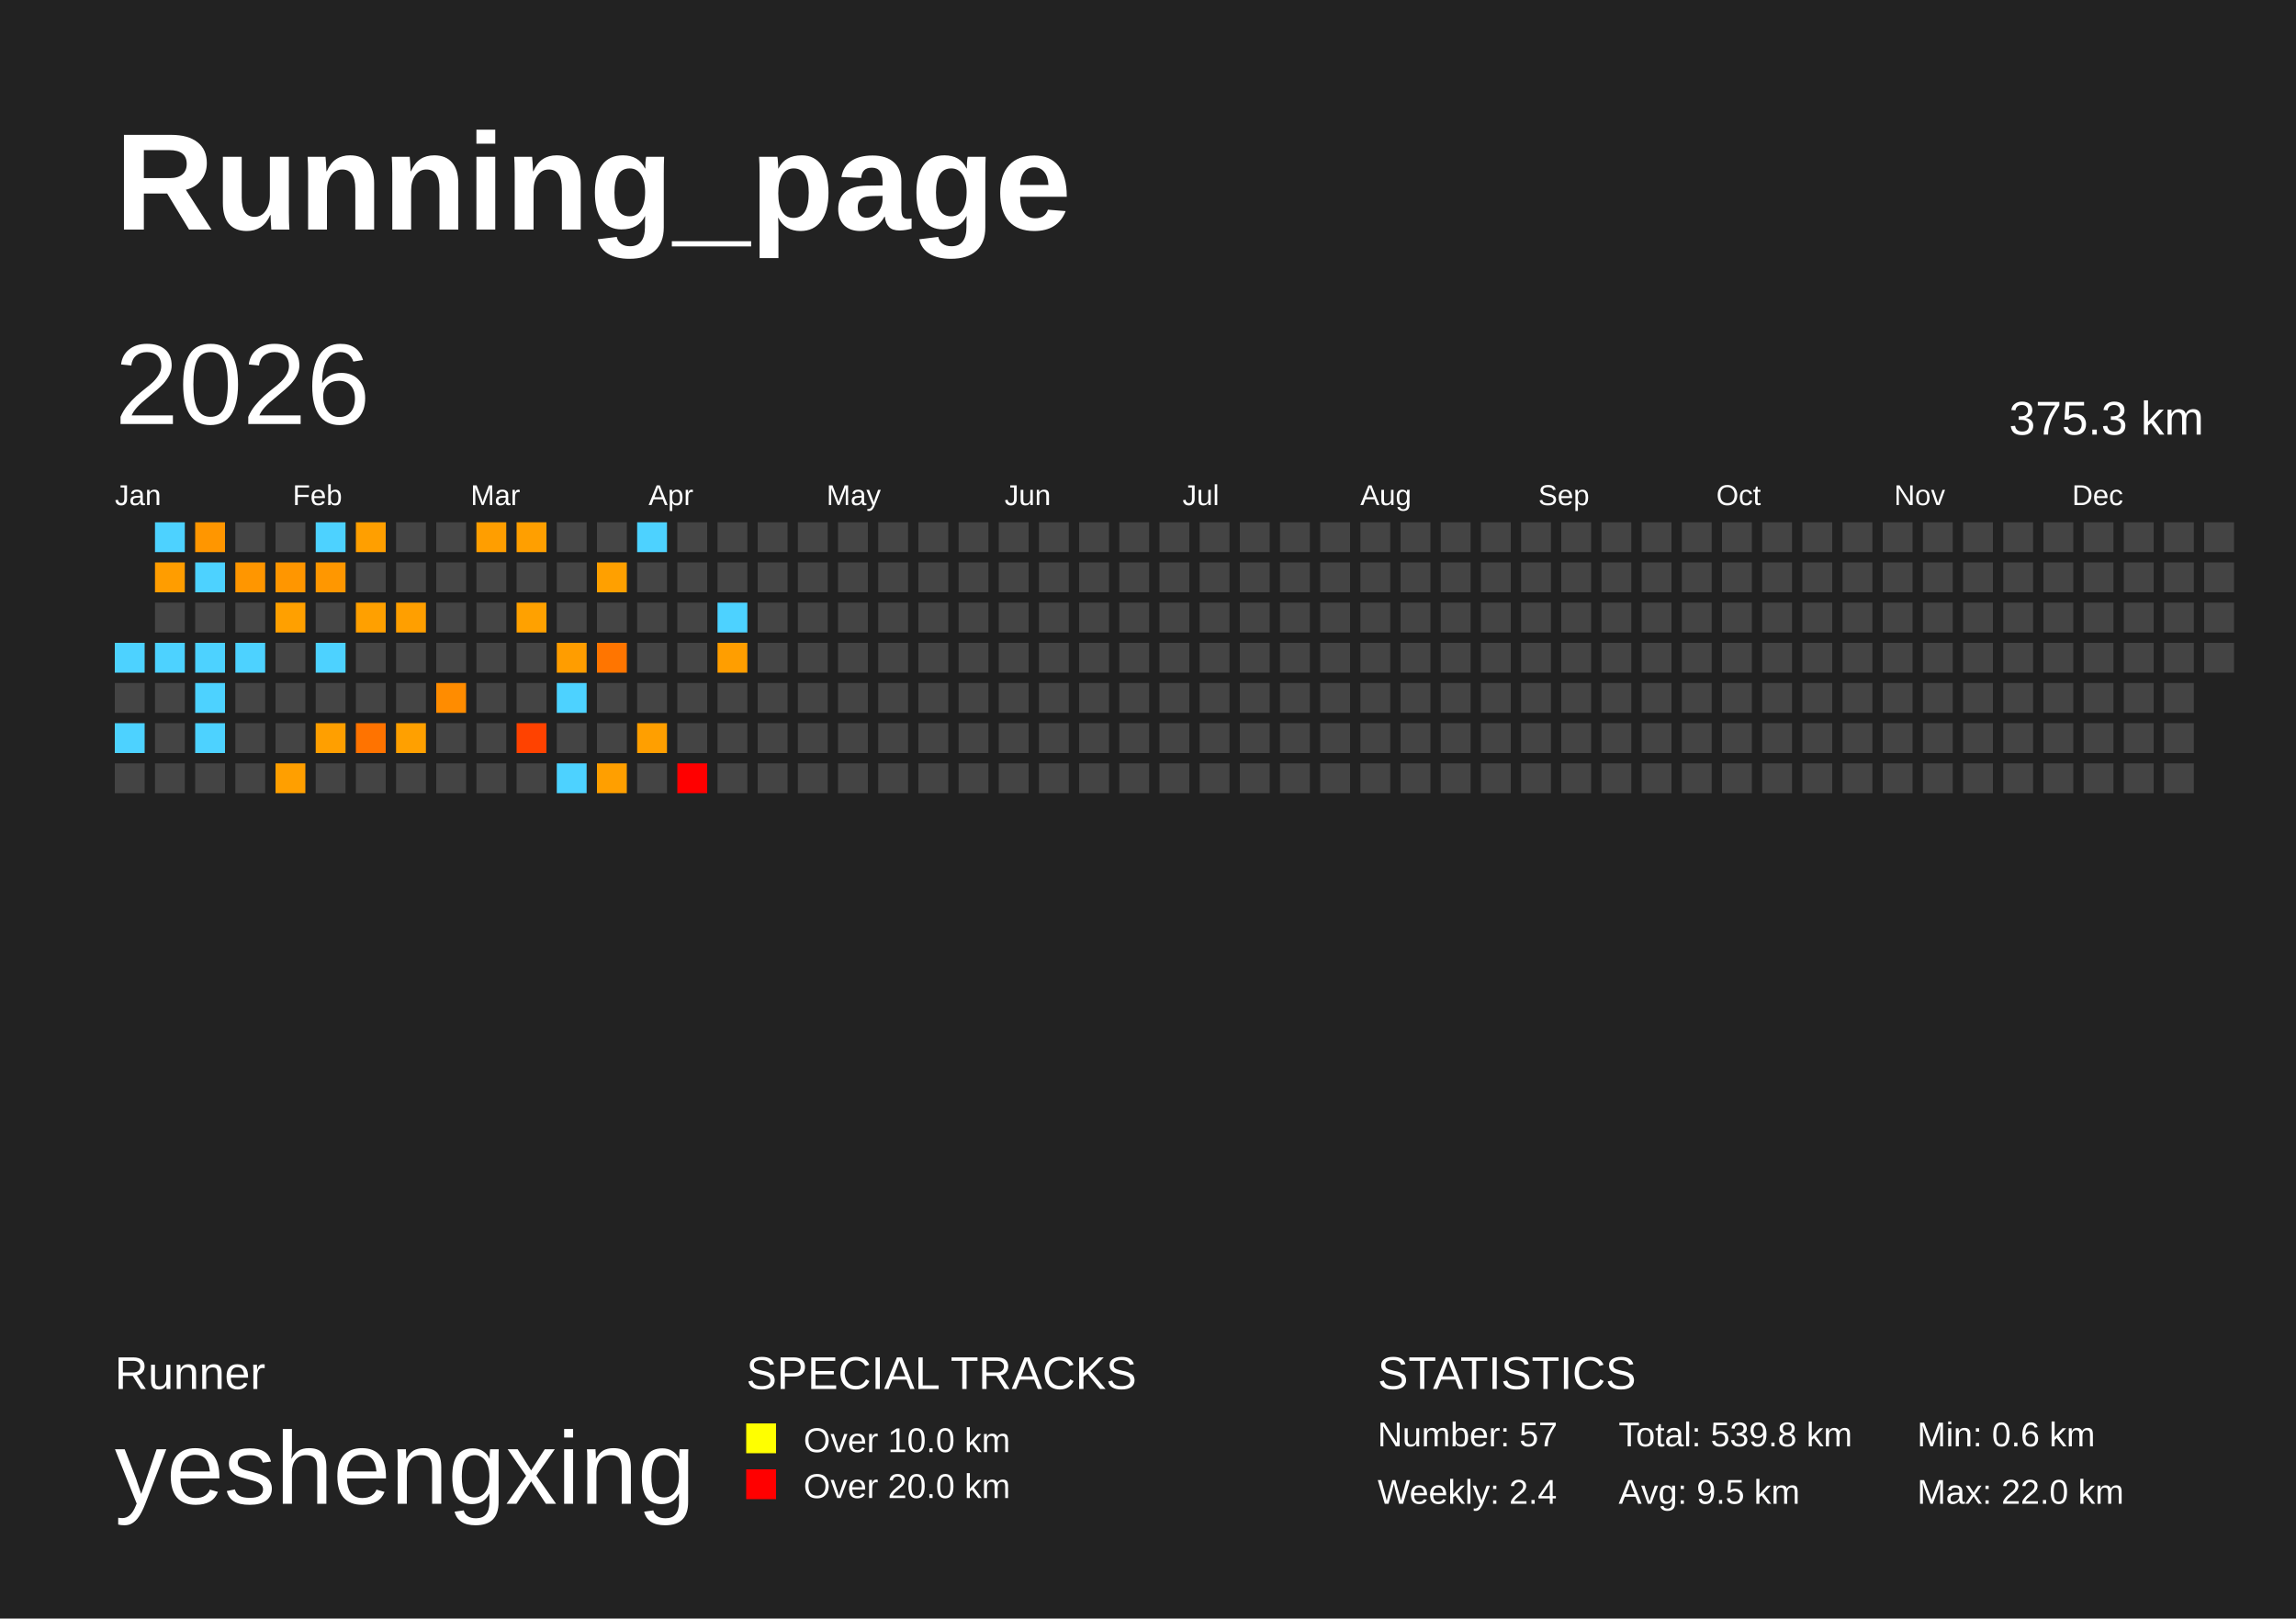
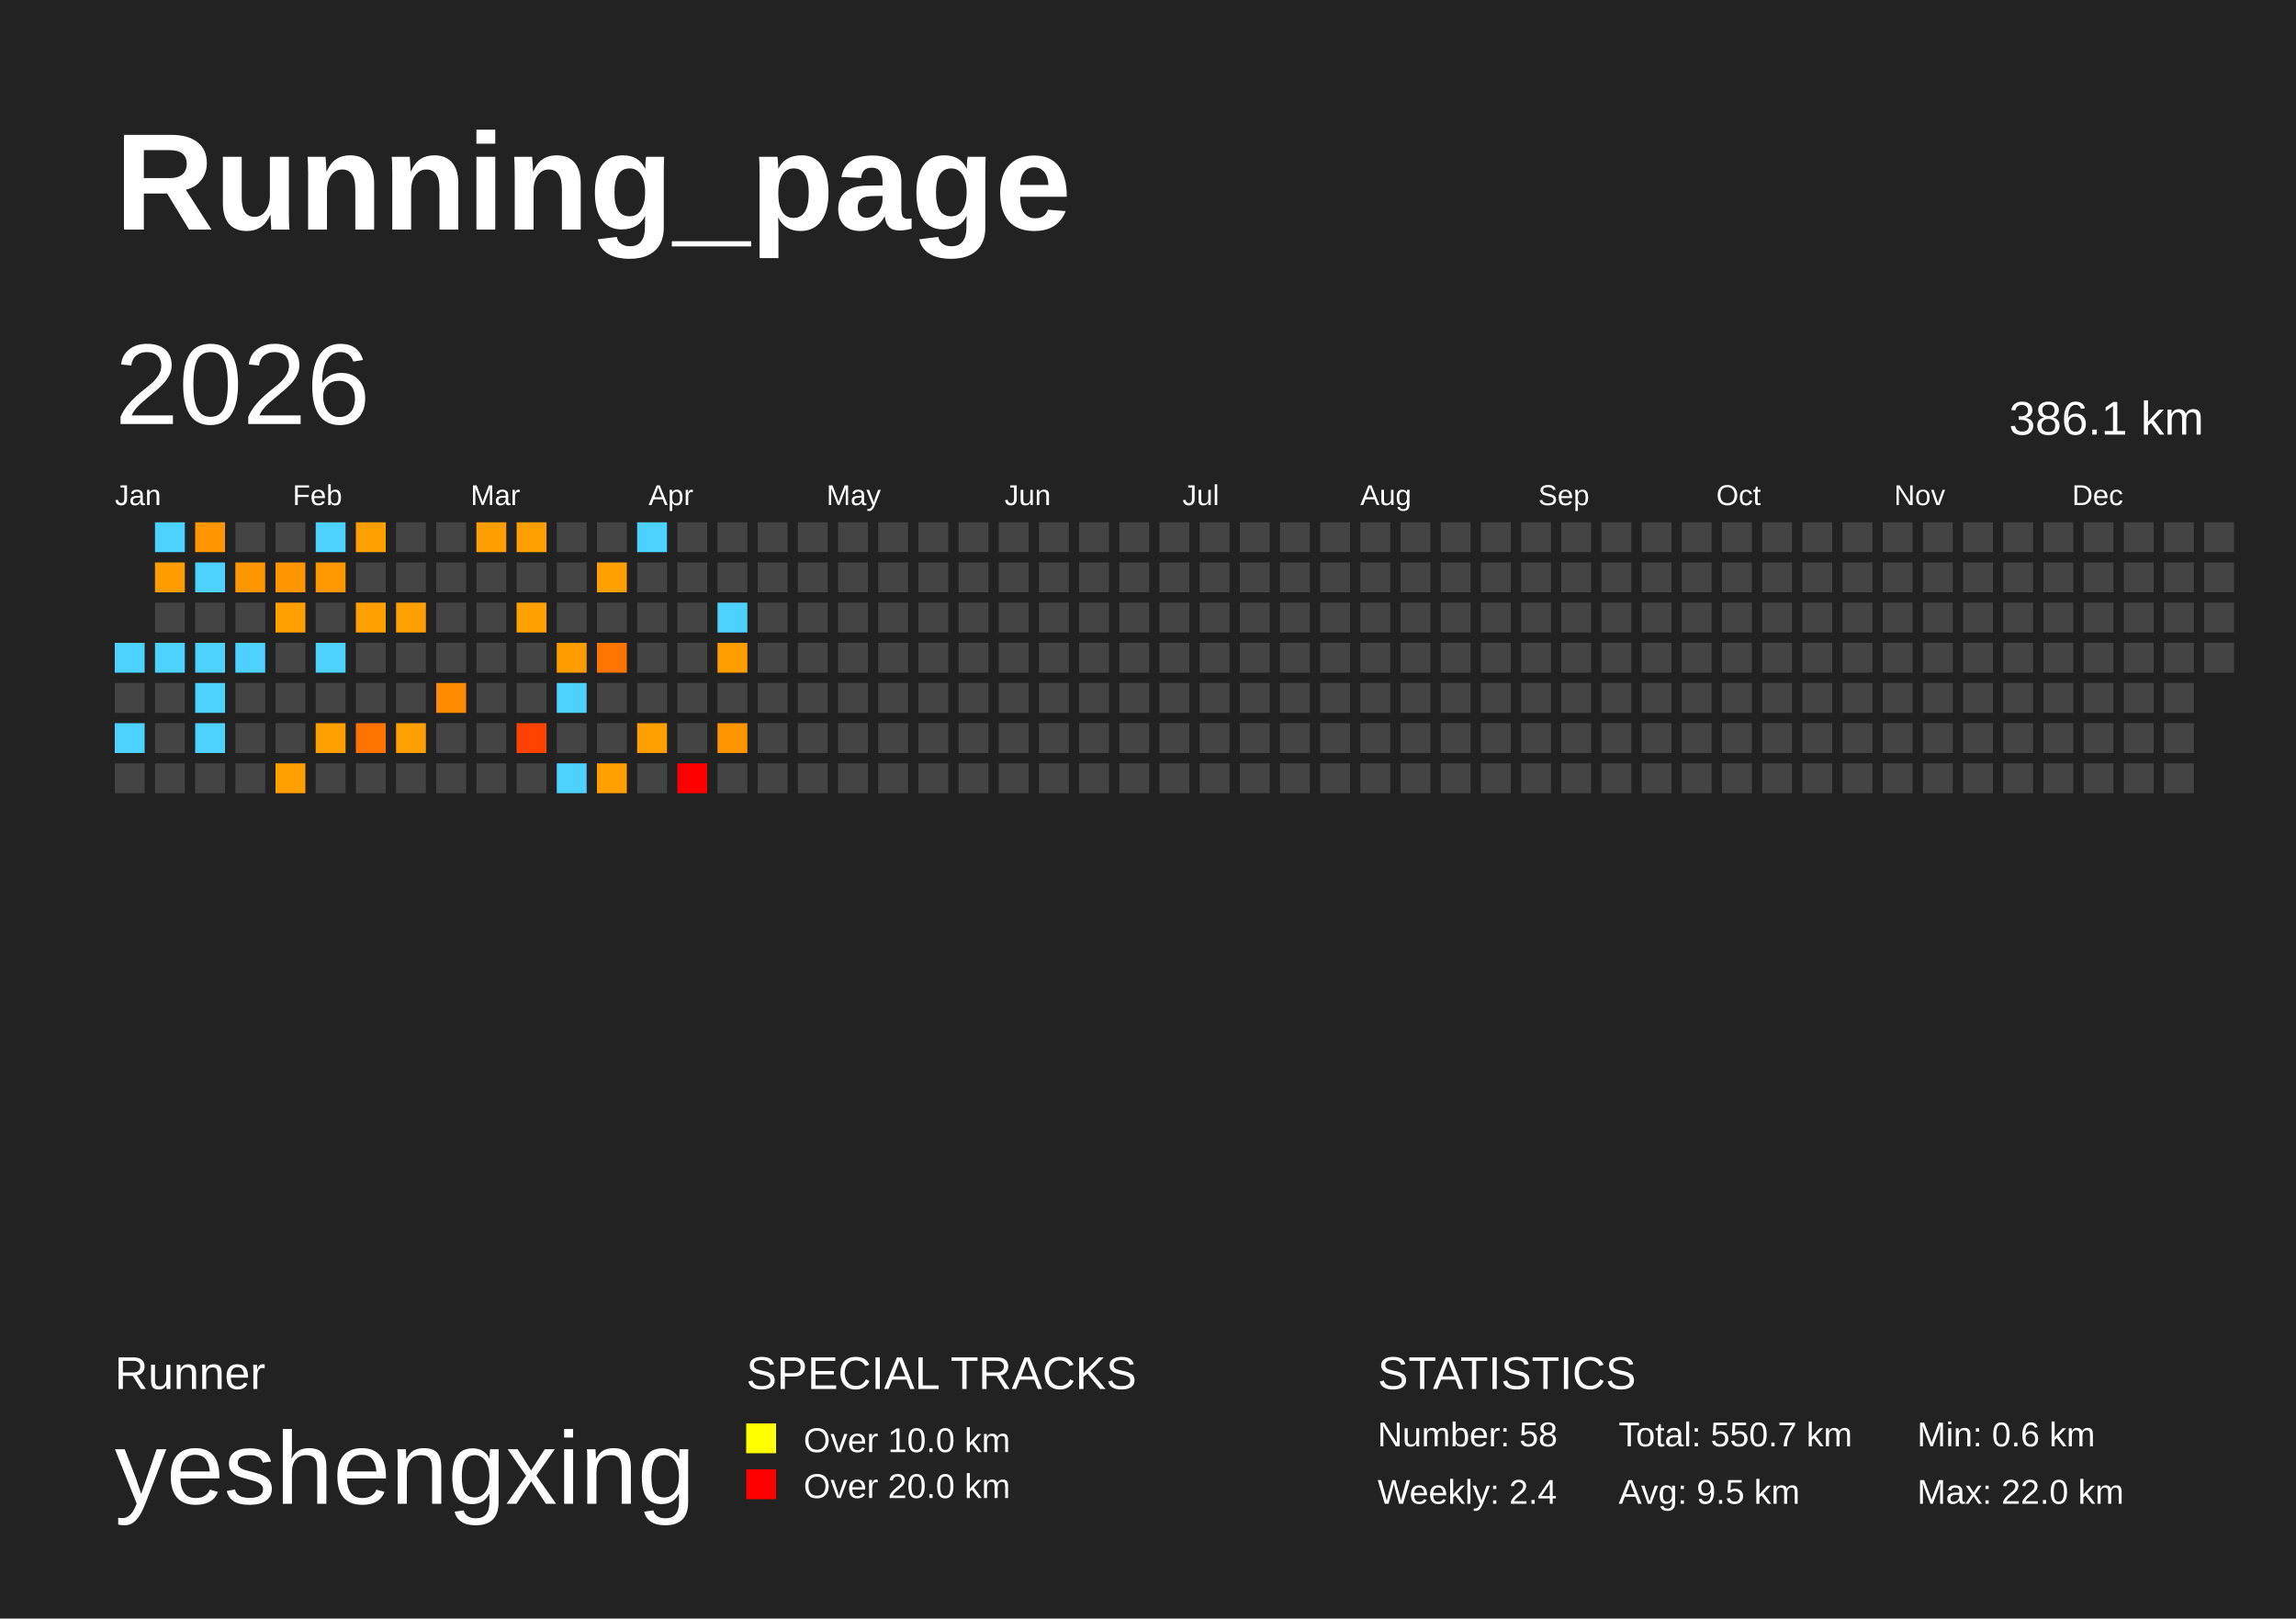
<svg xmlns="http://www.w3.org/2000/svg" baseProfile="full" height="141mm" version="1.1" viewBox="0,0,200,141" width="200mm">
  <defs />
  <rect fill="#222222" height="141" width="200" x="0" y="0" />
  <text fill="#FFFFFF" style="font-size:12px; font-family:Arial; font-weight:bold;" x="10" y="20">Running_page</text>
  <text fill="#FFFFFF" style="font-size:4px; font-family:Arial" x="10" y="121">Runner</text>
  <text fill="#FFFFFF" style="font-size:9px; font-family:Arial" x="10" y="131">yeshengxing</text>
  <text fill="#FFFFFF" style="font-size:4px; font-family:Arial" x="65" y="121">SPECIAL TRACKS</text>
  <rect fill="yellow" height="2.6" width="2.6" x="65" y="124" />
  <text fill="#FFFFFF" style="font-size:3px; font-family:Arial" x="70" y="126.5">Over 10.0 km</text>
  <rect fill="red" height="2.6" width="2.6" x="65" y="128" />
  <text fill="#FFFFFF" style="font-size:3px; font-family:Arial" x="70" y="130.5">Over 20.0 km</text>
  <text fill="#FFFFFF" style="font-size:4px; font-family:Arial" x="120" y="121">STATISTICS</text>
-   <text fill="#FFFFFF" style="font-size:3px; font-family:Arial" x="120" y="126">Number: 57</text>
+   <text fill="#FFFFFF" style="font-size:3px; font-family:Arial" x="120" y="126">Number: 58</text>
  <text fill="#FFFFFF" style="font-size:3px; font-family:Arial" x="120" y="131">Weekly: 2.4</text>
-   <text fill="#FFFFFF" style="font-size:3px; font-family:Arial" x="141" y="126">Total: 539.8 km</text>
+   <text fill="#FFFFFF" style="font-size:3px; font-family:Arial" x="141" y="126">Total: 550.7 km</text>
  <text fill="#FFFFFF" style="font-size:3px; font-family:Arial" x="141" y="131">Avg: 9.5 km</text>
  <text fill="#FFFFFF" style="font-size:3px; font-family:Arial" x="167" y="126">Min: 0.6 km</text>
  <text fill="#FFFFFF" style="font-size:3px; font-family:Arial" x="167" y="131">Max: 22.0 km</text>
  <text dominant-baseline="hanging" fill="#FFFFFF" style="font-size:10.0px; font-family:Arial;" x="10" y="30">2026</text>
-   <text dominant-baseline="hanging" fill="#FFFFFF" style="font-size:4.125px; font-family:Arial;" x="175" y="35">375.3 km</text>
+   <text dominant-baseline="hanging" fill="#FFFFFF" style="font-size:4.125px; font-family:Arial;" x="175" y="35">386.1 km</text>
  <text fill="#FFFFFF" style="font-size:2.5px; font-family:Arial" x="10.0" y="44">Jan</text>
  <text fill="#FFFFFF" style="font-size:2.5px; font-family:Arial" x="25.5" y="44">Feb</text>
  <text fill="#FFFFFF" style="font-size:2.5px; font-family:Arial" x="41.0" y="44">Mar</text>
  <text fill="#FFFFFF" style="font-size:2.5px; font-family:Arial" x="56.5" y="44">Apr</text>
  <text fill="#FFFFFF" style="font-size:2.5px; font-family:Arial" x="72.0" y="44">May</text>
  <text fill="#FFFFFF" style="font-size:2.5px; font-family:Arial" x="87.5" y="44">Jun</text>
  <text fill="#FFFFFF" style="font-size:2.5px; font-family:Arial" x="103.0" y="44">Jul</text>
  <text fill="#FFFFFF" style="font-size:2.5px; font-family:Arial" x="118.5" y="44">Aug</text>
  <text fill="#FFFFFF" style="font-size:2.5px; font-family:Arial" x="134.0" y="44">Sep</text>
  <text fill="#FFFFFF" style="font-size:2.5px; font-family:Arial" x="149.5" y="44">Oct</text>
  <text fill="#FFFFFF" style="font-size:2.5px; font-family:Arial" x="165.0" y="44">Nov</text>
  <text fill="#FFFFFF" style="font-size:2.5px; font-family:Arial" x="180.5" y="44">Dec</text>
  <rect fill="#4dd2ff" height="2.6" width="2.6" x="10.0" y="56.0" />
  <rect fill="#444444" height="2.6" width="2.6" x="10.0" y="59.5" />
  <rect fill="#4dd2ff" height="2.6" width="2.6" x="10.0" y="63.0" />
  <rect fill="#444444" height="2.6" width="2.6" x="10.0" y="66.5" />
  <rect fill="#4dd2ff" height="2.6" width="2.6" x="13.5" y="45.5" />
  <rect fill="#ff9d00" height="2.6" width="2.6" x="13.5" y="49.0" />
  <rect fill="#444444" height="2.6" width="2.6" x="13.5" y="52.5" />
  <rect fill="#4dd2ff" height="2.6" width="2.6" x="13.5" y="56.0" />
  <rect fill="#444444" height="2.6" width="2.6" x="13.5" y="59.5" />
  <rect fill="#444444" height="2.6" width="2.6" x="13.5" y="63.0" />
  <rect fill="#444444" height="2.6" width="2.6" x="13.5" y="66.5" />
  <rect fill="#ff9600" height="2.6" width="2.6" x="17.0" y="45.5" />
  <rect fill="#4dd2ff" height="2.6" width="2.6" x="17.0" y="49.0" />
  <rect fill="#444444" height="2.6" width="2.6" x="17.0" y="52.5" />
  <rect fill="#4dd2ff" height="2.6" width="2.6" x="17.0" y="56.0" />
  <rect fill="#4dd2ff" height="2.6" width="2.6" x="17.0" y="59.5" />
  <rect fill="#4dd2ff" height="2.6" width="2.6" x="17.0" y="63.0" />
  <rect fill="#444444" height="2.6" width="2.6" x="17.0" y="66.5" />
  <rect fill="#444444" height="2.6" width="2.6" x="20.5" y="45.5" />
  <rect fill="#ff9600" height="2.6" width="2.6" x="20.5" y="49.0" />
  <rect fill="#444444" height="2.6" width="2.6" x="20.5" y="52.5" />
  <rect fill="#4dd2ff" height="2.6" width="2.6" x="20.5" y="56.0" />
  <rect fill="#444444" height="2.6" width="2.6" x="20.5" y="59.5" />
  <rect fill="#444444" height="2.6" width="2.6" x="20.5" y="63.0" />
  <rect fill="#444444" height="2.6" width="2.6" x="20.5" y="66.5" />
  <rect fill="#444444" height="2.6" width="2.6" x="24.0" y="45.5" />
  <rect fill="#ff9600" height="2.6" width="2.6" x="24.0" y="49.0" />
  <rect fill="#ffa000" height="2.6" width="2.6" x="24.0" y="52.5" />
  <rect fill="#444444" height="2.6" width="2.6" x="24.0" y="56.0" />
  <rect fill="#444444" height="2.6" width="2.6" x="24.0" y="59.5" />
  <rect fill="#444444" height="2.6" width="2.6" x="24.0" y="63.0" />
  <rect fill="#ff9f00" height="2.6" width="2.6" x="24.0" y="66.5" />
  <rect fill="#4dd2ff" height="2.6" width="2.6" x="27.5" y="45.5" />
  <rect fill="#ff9700" height="2.6" width="2.6" x="27.5" y="49.0" />
  <rect fill="#444444" height="2.6" width="2.6" x="27.5" y="52.5" />
  <rect fill="#4dd2ff" height="2.6" width="2.6" x="27.5" y="56.0" />
  <rect fill="#444444" height="2.6" width="2.6" x="27.5" y="59.5" />
  <rect fill="#ff9f00" height="2.6" width="2.6" x="27.5" y="63.0" />
  <rect fill="#444444" height="2.6" width="2.6" x="27.5" y="66.5" />
  <rect fill="#ff9f00" height="2.6" width="2.6" x="31.0" y="45.5" />
  <rect fill="#444444" height="2.6" width="2.6" x="31.0" y="49.0" />
  <rect fill="#ffa000" height="2.6" width="2.6" x="31.0" y="52.5" />
  <rect fill="#444444" height="2.6" width="2.6" x="31.0" y="56.0" />
  <rect fill="#444444" height="2.6" width="2.6" x="31.0" y="59.5" />
  <rect fill="#ff7300" height="2.6" width="2.6" x="31.0" y="63.0" />
  <rect fill="#444444" height="2.6" width="2.6" x="31.0" y="66.5" />
  <rect fill="#444444" height="2.6" width="2.6" x="34.5" y="45.5" />
  <rect fill="#444444" height="2.6" width="2.6" x="34.5" y="49.0" />
  <rect fill="#ff9f00" height="2.6" width="2.6" x="34.5" y="52.5" />
  <rect fill="#444444" height="2.6" width="2.6" x="34.5" y="56.0" />
  <rect fill="#444444" height="2.6" width="2.6" x="34.5" y="59.5" />
  <rect fill="#ffa000" height="2.6" width="2.6" x="34.5" y="63.0" />
  <rect fill="#444444" height="2.6" width="2.6" x="34.5" y="66.5" />
  <rect fill="#444444" height="2.6" width="2.6" x="38.0" y="45.5" />
  <rect fill="#444444" height="2.6" width="2.6" x="38.0" y="49.0" />
  <rect fill="#444444" height="2.6" width="2.6" x="38.0" y="52.5" />
  <rect fill="#444444" height="2.6" width="2.6" x="38.0" y="56.0" />
  <rect fill="#ff8c00" height="2.6" width="2.6" x="38.0" y="59.5" />
  <rect fill="#444444" height="2.6" width="2.6" x="38.0" y="63.0" />
  <rect fill="#444444" height="2.6" width="2.6" x="38.0" y="66.5" />
  <rect fill="#ff9e00" height="2.6" width="2.6" x="41.5" y="45.5" />
  <rect fill="#444444" height="2.6" width="2.6" x="41.5" y="49.0" />
  <rect fill="#444444" height="2.6" width="2.6" x="41.5" y="52.5" />
  <rect fill="#444444" height="2.6" width="2.6" x="41.5" y="56.0" />
  <rect fill="#444444" height="2.6" width="2.6" x="41.5" y="59.5" />
  <rect fill="#444444" height="2.6" width="2.6" x="41.5" y="63.0" />
  <rect fill="#444444" height="2.6" width="2.6" x="41.5" y="66.5" />
  <rect fill="#ff9f00" height="2.6" width="2.6" x="45.0" y="45.5" />
  <rect fill="#444444" height="2.6" width="2.6" x="45.0" y="49.0" />
  <rect fill="#ffa100" height="2.6" width="2.6" x="45.0" y="52.5" />
  <rect fill="#444444" height="2.6" width="2.6" x="45.0" y="56.0" />
  <rect fill="#444444" height="2.6" width="2.6" x="45.0" y="59.5" />
  <rect fill="#ff4200" height="2.6" width="2.6" x="45.0" y="63.0" />
  <rect fill="#444444" height="2.6" width="2.6" x="45.0" y="66.5" />
  <rect fill="#444444" height="2.6" width="2.6" x="48.5" y="45.5" />
  <rect fill="#444444" height="2.6" width="2.6" x="48.5" y="49.0" />
  <rect fill="#444444" height="2.6" width="2.6" x="48.5" y="52.5" />
  <rect fill="#ff9d00" height="2.6" width="2.6" x="48.5" y="56.0" />
  <rect fill="#4dd2ff" height="2.6" width="2.6" x="48.5" y="59.5" />
  <rect fill="#444444" height="2.6" width="2.6" x="48.5" y="63.0" />
  <rect fill="#4dd2ff" height="2.6" width="2.6" x="48.5" y="66.5" />
  <rect fill="#444444" height="2.6" width="2.6" x="52.0" y="45.5" />
  <rect fill="#ffa000" height="2.6" width="2.6" x="52.0" y="49.0" />
  <rect fill="#444444" height="2.6" width="2.6" x="52.0" y="52.5" />
  <rect fill="#ff7500" height="2.6" width="2.6" x="52.0" y="56.0" />
  <rect fill="#444444" height="2.6" width="2.6" x="52.0" y="59.5" />
  <rect fill="#444444" height="2.6" width="2.6" x="52.0" y="63.0" />
  <rect fill="#ff9f00" height="2.6" width="2.6" x="52.0" y="66.5" />
  <rect fill="#4dd2ff" height="2.6" width="2.6" x="55.5" y="45.5" />
  <rect fill="#444444" height="2.6" width="2.6" x="55.5" y="49.0" />
  <rect fill="#444444" height="2.6" width="2.6" x="55.5" y="52.5" />
  <rect fill="#444444" height="2.6" width="2.6" x="55.5" y="56.0" />
  <rect fill="#444444" height="2.6" width="2.6" x="55.5" y="59.5" />
  <rect fill="#ff9f00" height="2.6" width="2.6" x="55.5" y="63.0" />
  <rect fill="#444444" height="2.6" width="2.6" x="55.5" y="66.5" />
  <rect fill="#444444" height="2.6" width="2.6" x="59.0" y="45.5" />
  <rect fill="#444444" height="2.6" width="2.6" x="59.0" y="49.0" />
  <rect fill="#444444" height="2.6" width="2.6" x="59.0" y="52.5" />
  <rect fill="#444444" height="2.6" width="2.6" x="59.0" y="56.0" />
  <rect fill="#444444" height="2.6" width="2.6" x="59.0" y="59.5" />
  <rect fill="#444444" height="2.6" width="2.6" x="59.0" y="63.0" />
  <rect fill="red" height="2.6" width="2.6" x="59.0" y="66.5" />
  <rect fill="#444444" height="2.6" width="2.6" x="62.5" y="45.5" />
  <rect fill="#444444" height="2.6" width="2.6" x="62.5" y="49.0" />
  <rect fill="#4dd2ff" height="2.6" width="2.6" x="62.5" y="52.5" />
  <rect fill="#ff9e00" height="2.6" width="2.6" x="62.5" y="56.0" />
  <rect fill="#444444" height="2.6" width="2.6" x="62.5" y="59.5" />
-   <rect fill="#444444" height="2.6" width="2.6" x="62.5" y="63.0" />
+   <rect fill="#ff9500" height="2.6" width="2.6" x="62.5" y="63.0" />
  <rect fill="#444444" height="2.6" width="2.6" x="62.5" y="66.5" />
  <rect fill="#444444" height="2.6" width="2.6" x="66.0" y="45.5" />
  <rect fill="#444444" height="2.6" width="2.6" x="66.0" y="49.0" />
  <rect fill="#444444" height="2.6" width="2.6" x="66.0" y="52.5" />
  <rect fill="#444444" height="2.6" width="2.6" x="66.0" y="56.0" />
  <rect fill="#444444" height="2.6" width="2.6" x="66.0" y="59.5" />
  <rect fill="#444444" height="2.6" width="2.6" x="66.0" y="63.0" />
  <rect fill="#444444" height="2.6" width="2.6" x="66.0" y="66.5" />
  <rect fill="#444444" height="2.6" width="2.6" x="69.5" y="45.5" />
  <rect fill="#444444" height="2.6" width="2.6" x="69.5" y="49.0" />
  <rect fill="#444444" height="2.6" width="2.6" x="69.5" y="52.5" />
  <rect fill="#444444" height="2.6" width="2.6" x="69.5" y="56.0" />
  <rect fill="#444444" height="2.6" width="2.6" x="69.5" y="59.5" />
  <rect fill="#444444" height="2.6" width="2.6" x="69.5" y="63.0" />
  <rect fill="#444444" height="2.6" width="2.6" x="69.5" y="66.5" />
  <rect fill="#444444" height="2.6" width="2.6" x="73.0" y="45.5" />
  <rect fill="#444444" height="2.6" width="2.6" x="73.0" y="49.0" />
  <rect fill="#444444" height="2.6" width="2.6" x="73.0" y="52.5" />
  <rect fill="#444444" height="2.6" width="2.6" x="73.0" y="56.0" />
  <rect fill="#444444" height="2.6" width="2.6" x="73.0" y="59.5" />
  <rect fill="#444444" height="2.6" width="2.6" x="73.0" y="63.0" />
  <rect fill="#444444" height="2.6" width="2.6" x="73.0" y="66.5" />
  <rect fill="#444444" height="2.6" width="2.6" x="76.5" y="45.5" />
  <rect fill="#444444" height="2.6" width="2.6" x="76.5" y="49.0" />
  <rect fill="#444444" height="2.6" width="2.6" x="76.5" y="52.5" />
  <rect fill="#444444" height="2.6" width="2.6" x="76.5" y="56.0" />
  <rect fill="#444444" height="2.6" width="2.6" x="76.5" y="59.5" />
  <rect fill="#444444" height="2.6" width="2.6" x="76.5" y="63.0" />
  <rect fill="#444444" height="2.6" width="2.6" x="76.5" y="66.5" />
  <rect fill="#444444" height="2.6" width="2.6" x="80.0" y="45.5" />
  <rect fill="#444444" height="2.6" width="2.6" x="80.0" y="49.0" />
  <rect fill="#444444" height="2.6" width="2.6" x="80.0" y="52.5" />
  <rect fill="#444444" height="2.6" width="2.6" x="80.0" y="56.0" />
  <rect fill="#444444" height="2.6" width="2.6" x="80.0" y="59.5" />
  <rect fill="#444444" height="2.6" width="2.6" x="80.0" y="63.0" />
  <rect fill="#444444" height="2.6" width="2.6" x="80.0" y="66.5" />
  <rect fill="#444444" height="2.6" width="2.6" x="83.5" y="45.5" />
  <rect fill="#444444" height="2.6" width="2.6" x="83.5" y="49.0" />
  <rect fill="#444444" height="2.6" width="2.6" x="83.5" y="52.5" />
  <rect fill="#444444" height="2.6" width="2.6" x="83.5" y="56.0" />
  <rect fill="#444444" height="2.6" width="2.6" x="83.5" y="59.5" />
  <rect fill="#444444" height="2.6" width="2.6" x="83.5" y="63.0" />
  <rect fill="#444444" height="2.6" width="2.6" x="83.5" y="66.5" />
  <rect fill="#444444" height="2.6" width="2.6" x="87.0" y="45.5" />
  <rect fill="#444444" height="2.6" width="2.6" x="87.0" y="49.0" />
  <rect fill="#444444" height="2.6" width="2.6" x="87.0" y="52.5" />
  <rect fill="#444444" height="2.6" width="2.6" x="87.0" y="56.0" />
  <rect fill="#444444" height="2.6" width="2.6" x="87.0" y="59.5" />
  <rect fill="#444444" height="2.6" width="2.6" x="87.0" y="63.0" />
  <rect fill="#444444" height="2.6" width="2.6" x="87.0" y="66.5" />
  <rect fill="#444444" height="2.6" width="2.6" x="90.5" y="45.5" />
  <rect fill="#444444" height="2.6" width="2.6" x="90.5" y="49.0" />
  <rect fill="#444444" height="2.6" width="2.6" x="90.5" y="52.5" />
  <rect fill="#444444" height="2.6" width="2.6" x="90.5" y="56.0" />
  <rect fill="#444444" height="2.6" width="2.6" x="90.5" y="59.5" />
  <rect fill="#444444" height="2.6" width="2.6" x="90.5" y="63.0" />
  <rect fill="#444444" height="2.6" width="2.6" x="90.5" y="66.5" />
  <rect fill="#444444" height="2.6" width="2.6" x="94.0" y="45.5" />
  <rect fill="#444444" height="2.6" width="2.6" x="94.0" y="49.0" />
  <rect fill="#444444" height="2.6" width="2.6" x="94.0" y="52.5" />
  <rect fill="#444444" height="2.6" width="2.6" x="94.0" y="56.0" />
  <rect fill="#444444" height="2.6" width="2.6" x="94.0" y="59.5" />
  <rect fill="#444444" height="2.6" width="2.6" x="94.0" y="63.0" />
  <rect fill="#444444" height="2.6" width="2.6" x="94.0" y="66.5" />
  <rect fill="#444444" height="2.6" width="2.6" x="97.5" y="45.5" />
  <rect fill="#444444" height="2.6" width="2.6" x="97.5" y="49.0" />
  <rect fill="#444444" height="2.6" width="2.6" x="97.5" y="52.5" />
  <rect fill="#444444" height="2.6" width="2.6" x="97.5" y="56.0" />
  <rect fill="#444444" height="2.6" width="2.6" x="97.5" y="59.5" />
  <rect fill="#444444" height="2.6" width="2.6" x="97.5" y="63.0" />
  <rect fill="#444444" height="2.6" width="2.6" x="97.5" y="66.5" />
  <rect fill="#444444" height="2.6" width="2.6" x="101.0" y="45.5" />
  <rect fill="#444444" height="2.6" width="2.6" x="101.0" y="49.0" />
  <rect fill="#444444" height="2.6" width="2.6" x="101.0" y="52.5" />
  <rect fill="#444444" height="2.6" width="2.6" x="101.0" y="56.0" />
  <rect fill="#444444" height="2.6" width="2.6" x="101.0" y="59.5" />
  <rect fill="#444444" height="2.6" width="2.6" x="101.0" y="63.0" />
  <rect fill="#444444" height="2.6" width="2.6" x="101.0" y="66.5" />
  <rect fill="#444444" height="2.6" width="2.6" x="104.5" y="45.5" />
  <rect fill="#444444" height="2.6" width="2.6" x="104.5" y="49.0" />
  <rect fill="#444444" height="2.6" width="2.6" x="104.5" y="52.5" />
  <rect fill="#444444" height="2.6" width="2.6" x="104.5" y="56.0" />
  <rect fill="#444444" height="2.6" width="2.6" x="104.5" y="59.5" />
  <rect fill="#444444" height="2.6" width="2.6" x="104.5" y="63.0" />
  <rect fill="#444444" height="2.6" width="2.6" x="104.5" y="66.5" />
  <rect fill="#444444" height="2.6" width="2.6" x="108.0" y="45.5" />
  <rect fill="#444444" height="2.6" width="2.6" x="108.0" y="49.0" />
  <rect fill="#444444" height="2.6" width="2.6" x="108.0" y="52.5" />
  <rect fill="#444444" height="2.6" width="2.6" x="108.0" y="56.0" />
  <rect fill="#444444" height="2.6" width="2.6" x="108.0" y="59.5" />
  <rect fill="#444444" height="2.6" width="2.6" x="108.0" y="63.0" />
  <rect fill="#444444" height="2.6" width="2.6" x="108.0" y="66.5" />
  <rect fill="#444444" height="2.6" width="2.6" x="111.5" y="45.5" />
  <rect fill="#444444" height="2.6" width="2.6" x="111.5" y="49.0" />
  <rect fill="#444444" height="2.6" width="2.6" x="111.5" y="52.5" />
  <rect fill="#444444" height="2.6" width="2.6" x="111.5" y="56.0" />
  <rect fill="#444444" height="2.6" width="2.6" x="111.5" y="59.5" />
  <rect fill="#444444" height="2.6" width="2.6" x="111.5" y="63.0" />
  <rect fill="#444444" height="2.6" width="2.6" x="111.5" y="66.5" />
  <rect fill="#444444" height="2.6" width="2.6" x="115.0" y="45.5" />
  <rect fill="#444444" height="2.6" width="2.6" x="115.0" y="49.0" />
  <rect fill="#444444" height="2.6" width="2.6" x="115.0" y="52.5" />
  <rect fill="#444444" height="2.6" width="2.6" x="115.0" y="56.0" />
  <rect fill="#444444" height="2.6" width="2.6" x="115.0" y="59.5" />
  <rect fill="#444444" height="2.6" width="2.6" x="115.0" y="63.0" />
  <rect fill="#444444" height="2.6" width="2.6" x="115.0" y="66.5" />
  <rect fill="#444444" height="2.6" width="2.6" x="118.5" y="45.5" />
  <rect fill="#444444" height="2.6" width="2.6" x="118.5" y="49.0" />
  <rect fill="#444444" height="2.6" width="2.6" x="118.5" y="52.5" />
  <rect fill="#444444" height="2.6" width="2.6" x="118.5" y="56.0" />
  <rect fill="#444444" height="2.6" width="2.6" x="118.5" y="59.5" />
  <rect fill="#444444" height="2.6" width="2.6" x="118.5" y="63.0" />
  <rect fill="#444444" height="2.6" width="2.6" x="118.5" y="66.5" />
  <rect fill="#444444" height="2.6" width="2.6" x="122.0" y="45.5" />
  <rect fill="#444444" height="2.6" width="2.6" x="122.0" y="49.0" />
  <rect fill="#444444" height="2.6" width="2.6" x="122.0" y="52.5" />
  <rect fill="#444444" height="2.6" width="2.6" x="122.0" y="56.0" />
  <rect fill="#444444" height="2.6" width="2.6" x="122.0" y="59.5" />
  <rect fill="#444444" height="2.6" width="2.6" x="122.0" y="63.0" />
  <rect fill="#444444" height="2.6" width="2.6" x="122.0" y="66.5" />
  <rect fill="#444444" height="2.6" width="2.6" x="125.5" y="45.5" />
  <rect fill="#444444" height="2.6" width="2.6" x="125.5" y="49.0" />
  <rect fill="#444444" height="2.6" width="2.6" x="125.5" y="52.5" />
  <rect fill="#444444" height="2.6" width="2.6" x="125.5" y="56.0" />
  <rect fill="#444444" height="2.6" width="2.6" x="125.5" y="59.5" />
  <rect fill="#444444" height="2.6" width="2.6" x="125.5" y="63.0" />
  <rect fill="#444444" height="2.6" width="2.6" x="125.5" y="66.5" />
  <rect fill="#444444" height="2.6" width="2.6" x="129.0" y="45.5" />
  <rect fill="#444444" height="2.6" width="2.6" x="129.0" y="49.0" />
  <rect fill="#444444" height="2.6" width="2.6" x="129.0" y="52.5" />
  <rect fill="#444444" height="2.6" width="2.6" x="129.0" y="56.0" />
  <rect fill="#444444" height="2.6" width="2.6" x="129.0" y="59.5" />
  <rect fill="#444444" height="2.6" width="2.6" x="129.0" y="63.0" />
  <rect fill="#444444" height="2.6" width="2.6" x="129.0" y="66.5" />
  <rect fill="#444444" height="2.6" width="2.6" x="132.5" y="45.5" />
  <rect fill="#444444" height="2.6" width="2.6" x="132.5" y="49.0" />
  <rect fill="#444444" height="2.6" width="2.6" x="132.5" y="52.5" />
  <rect fill="#444444" height="2.6" width="2.6" x="132.5" y="56.0" />
  <rect fill="#444444" height="2.6" width="2.6" x="132.5" y="59.5" />
  <rect fill="#444444" height="2.6" width="2.6" x="132.5" y="63.0" />
  <rect fill="#444444" height="2.6" width="2.6" x="132.5" y="66.5" />
  <rect fill="#444444" height="2.6" width="2.6" x="136.0" y="45.5" />
  <rect fill="#444444" height="2.6" width="2.6" x="136.0" y="49.0" />
  <rect fill="#444444" height="2.6" width="2.6" x="136.0" y="52.5" />
  <rect fill="#444444" height="2.6" width="2.6" x="136.0" y="56.0" />
  <rect fill="#444444" height="2.6" width="2.6" x="136.0" y="59.5" />
  <rect fill="#444444" height="2.6" width="2.6" x="136.0" y="63.0" />
  <rect fill="#444444" height="2.6" width="2.6" x="136.0" y="66.5" />
  <rect fill="#444444" height="2.6" width="2.6" x="139.5" y="45.5" />
  <rect fill="#444444" height="2.6" width="2.6" x="139.5" y="49.0" />
  <rect fill="#444444" height="2.6" width="2.6" x="139.5" y="52.5" />
  <rect fill="#444444" height="2.6" width="2.6" x="139.5" y="56.0" />
  <rect fill="#444444" height="2.6" width="2.6" x="139.5" y="59.5" />
  <rect fill="#444444" height="2.6" width="2.6" x="139.5" y="63.0" />
  <rect fill="#444444" height="2.6" width="2.6" x="139.5" y="66.5" />
  <rect fill="#444444" height="2.6" width="2.6" x="143.0" y="45.5" />
  <rect fill="#444444" height="2.6" width="2.6" x="143.0" y="49.0" />
  <rect fill="#444444" height="2.6" width="2.6" x="143.0" y="52.5" />
  <rect fill="#444444" height="2.6" width="2.6" x="143.0" y="56.0" />
  <rect fill="#444444" height="2.6" width="2.6" x="143.0" y="59.5" />
  <rect fill="#444444" height="2.6" width="2.6" x="143.0" y="63.0" />
  <rect fill="#444444" height="2.6" width="2.6" x="143.0" y="66.5" />
  <rect fill="#444444" height="2.6" width="2.6" x="146.5" y="45.5" />
  <rect fill="#444444" height="2.6" width="2.6" x="146.5" y="49.0" />
  <rect fill="#444444" height="2.6" width="2.6" x="146.5" y="52.5" />
  <rect fill="#444444" height="2.6" width="2.6" x="146.5" y="56.0" />
  <rect fill="#444444" height="2.6" width="2.6" x="146.5" y="59.5" />
  <rect fill="#444444" height="2.6" width="2.6" x="146.5" y="63.0" />
  <rect fill="#444444" height="2.6" width="2.6" x="146.5" y="66.5" />
  <rect fill="#444444" height="2.6" width="2.6" x="150.0" y="45.5" />
  <rect fill="#444444" height="2.6" width="2.6" x="150.0" y="49.0" />
  <rect fill="#444444" height="2.6" width="2.6" x="150.0" y="52.5" />
  <rect fill="#444444" height="2.6" width="2.6" x="150.0" y="56.0" />
  <rect fill="#444444" height="2.6" width="2.6" x="150.0" y="59.5" />
  <rect fill="#444444" height="2.6" width="2.6" x="150.0" y="63.0" />
  <rect fill="#444444" height="2.6" width="2.6" x="150.0" y="66.5" />
  <rect fill="#444444" height="2.6" width="2.6" x="153.5" y="45.5" />
  <rect fill="#444444" height="2.6" width="2.6" x="153.5" y="49.0" />
  <rect fill="#444444" height="2.6" width="2.6" x="153.5" y="52.5" />
  <rect fill="#444444" height="2.6" width="2.6" x="153.5" y="56.0" />
  <rect fill="#444444" height="2.6" width="2.6" x="153.5" y="59.5" />
  <rect fill="#444444" height="2.6" width="2.6" x="153.5" y="63.0" />
  <rect fill="#444444" height="2.6" width="2.6" x="153.5" y="66.5" />
  <rect fill="#444444" height="2.6" width="2.6" x="157.0" y="45.5" />
  <rect fill="#444444" height="2.6" width="2.6" x="157.0" y="49.0" />
  <rect fill="#444444" height="2.6" width="2.6" x="157.0" y="52.5" />
  <rect fill="#444444" height="2.6" width="2.6" x="157.0" y="56.0" />
  <rect fill="#444444" height="2.6" width="2.6" x="157.0" y="59.5" />
  <rect fill="#444444" height="2.6" width="2.6" x="157.0" y="63.0" />
  <rect fill="#444444" height="2.6" width="2.6" x="157.0" y="66.5" />
  <rect fill="#444444" height="2.6" width="2.6" x="160.5" y="45.5" />
  <rect fill="#444444" height="2.6" width="2.6" x="160.5" y="49.0" />
  <rect fill="#444444" height="2.6" width="2.6" x="160.5" y="52.5" />
  <rect fill="#444444" height="2.6" width="2.6" x="160.5" y="56.0" />
  <rect fill="#444444" height="2.6" width="2.6" x="160.5" y="59.5" />
  <rect fill="#444444" height="2.6" width="2.6" x="160.5" y="63.0" />
  <rect fill="#444444" height="2.6" width="2.6" x="160.5" y="66.5" />
  <rect fill="#444444" height="2.6" width="2.6" x="164.0" y="45.5" />
  <rect fill="#444444" height="2.6" width="2.6" x="164.0" y="49.0" />
  <rect fill="#444444" height="2.6" width="2.6" x="164.0" y="52.5" />
  <rect fill="#444444" height="2.6" width="2.6" x="164.0" y="56.0" />
  <rect fill="#444444" height="2.6" width="2.6" x="164.0" y="59.5" />
  <rect fill="#444444" height="2.6" width="2.6" x="164.0" y="63.0" />
  <rect fill="#444444" height="2.6" width="2.6" x="164.0" y="66.5" />
  <rect fill="#444444" height="2.6" width="2.6" x="167.5" y="45.5" />
  <rect fill="#444444" height="2.6" width="2.6" x="167.5" y="49.0" />
  <rect fill="#444444" height="2.6" width="2.6" x="167.5" y="52.5" />
  <rect fill="#444444" height="2.6" width="2.6" x="167.5" y="56.0" />
  <rect fill="#444444" height="2.6" width="2.6" x="167.5" y="59.5" />
  <rect fill="#444444" height="2.6" width="2.6" x="167.5" y="63.0" />
  <rect fill="#444444" height="2.6" width="2.6" x="167.5" y="66.5" />
  <rect fill="#444444" height="2.6" width="2.6" x="171.0" y="45.5" />
  <rect fill="#444444" height="2.6" width="2.6" x="171.0" y="49.0" />
  <rect fill="#444444" height="2.6" width="2.6" x="171.0" y="52.5" />
  <rect fill="#444444" height="2.6" width="2.6" x="171.0" y="56.0" />
  <rect fill="#444444" height="2.6" width="2.6" x="171.0" y="59.5" />
  <rect fill="#444444" height="2.6" width="2.6" x="171.0" y="63.0" />
  <rect fill="#444444" height="2.6" width="2.6" x="171.0" y="66.5" />
  <rect fill="#444444" height="2.6" width="2.6" x="174.5" y="45.5" />
  <rect fill="#444444" height="2.6" width="2.6" x="174.5" y="49.0" />
  <rect fill="#444444" height="2.6" width="2.6" x="174.5" y="52.5" />
  <rect fill="#444444" height="2.6" width="2.6" x="174.5" y="56.0" />
  <rect fill="#444444" height="2.6" width="2.6" x="174.5" y="59.5" />
  <rect fill="#444444" height="2.6" width="2.6" x="174.5" y="63.0" />
  <rect fill="#444444" height="2.6" width="2.6" x="174.5" y="66.5" />
  <rect fill="#444444" height="2.6" width="2.6" x="178.0" y="45.5" />
  <rect fill="#444444" height="2.6" width="2.6" x="178.0" y="49.0" />
  <rect fill="#444444" height="2.6" width="2.6" x="178.0" y="52.5" />
  <rect fill="#444444" height="2.6" width="2.6" x="178.0" y="56.0" />
  <rect fill="#444444" height="2.6" width="2.6" x="178.0" y="59.5" />
  <rect fill="#444444" height="2.6" width="2.6" x="178.0" y="63.0" />
  <rect fill="#444444" height="2.6" width="2.6" x="178.0" y="66.5" />
  <rect fill="#444444" height="2.6" width="2.6" x="181.5" y="45.5" />
  <rect fill="#444444" height="2.6" width="2.6" x="181.5" y="49.0" />
  <rect fill="#444444" height="2.6" width="2.6" x="181.5" y="52.5" />
  <rect fill="#444444" height="2.6" width="2.6" x="181.5" y="56.0" />
  <rect fill="#444444" height="2.6" width="2.6" x="181.5" y="59.5" />
  <rect fill="#444444" height="2.6" width="2.6" x="181.5" y="63.0" />
  <rect fill="#444444" height="2.6" width="2.6" x="181.5" y="66.5" />
  <rect fill="#444444" height="2.6" width="2.6" x="185.0" y="45.5" />
  <rect fill="#444444" height="2.6" width="2.6" x="185.0" y="49.0" />
  <rect fill="#444444" height="2.6" width="2.6" x="185.0" y="52.5" />
  <rect fill="#444444" height="2.6" width="2.6" x="185.0" y="56.0" />
  <rect fill="#444444" height="2.6" width="2.6" x="185.0" y="59.5" />
  <rect fill="#444444" height="2.6" width="2.6" x="185.0" y="63.0" />
  <rect fill="#444444" height="2.6" width="2.6" x="185.0" y="66.5" />
  <rect fill="#444444" height="2.6" width="2.6" x="188.5" y="45.5" />
  <rect fill="#444444" height="2.6" width="2.6" x="188.5" y="49.0" />
  <rect fill="#444444" height="2.6" width="2.6" x="188.5" y="52.5" />
  <rect fill="#444444" height="2.6" width="2.6" x="188.5" y="56.0" />
  <rect fill="#444444" height="2.6" width="2.6" x="188.5" y="59.5" />
  <rect fill="#444444" height="2.6" width="2.6" x="188.5" y="63.0" />
  <rect fill="#444444" height="2.6" width="2.6" x="188.5" y="66.5" />
  <rect fill="#444444" height="2.6" width="2.6" x="192.0" y="45.5" />
  <rect fill="#444444" height="2.6" width="2.6" x="192.0" y="49.0" />
  <rect fill="#444444" height="2.6" width="2.6" x="192.0" y="52.5" />
  <rect fill="#444444" height="2.6" width="2.6" x="192.0" y="56.0" />
</svg>
